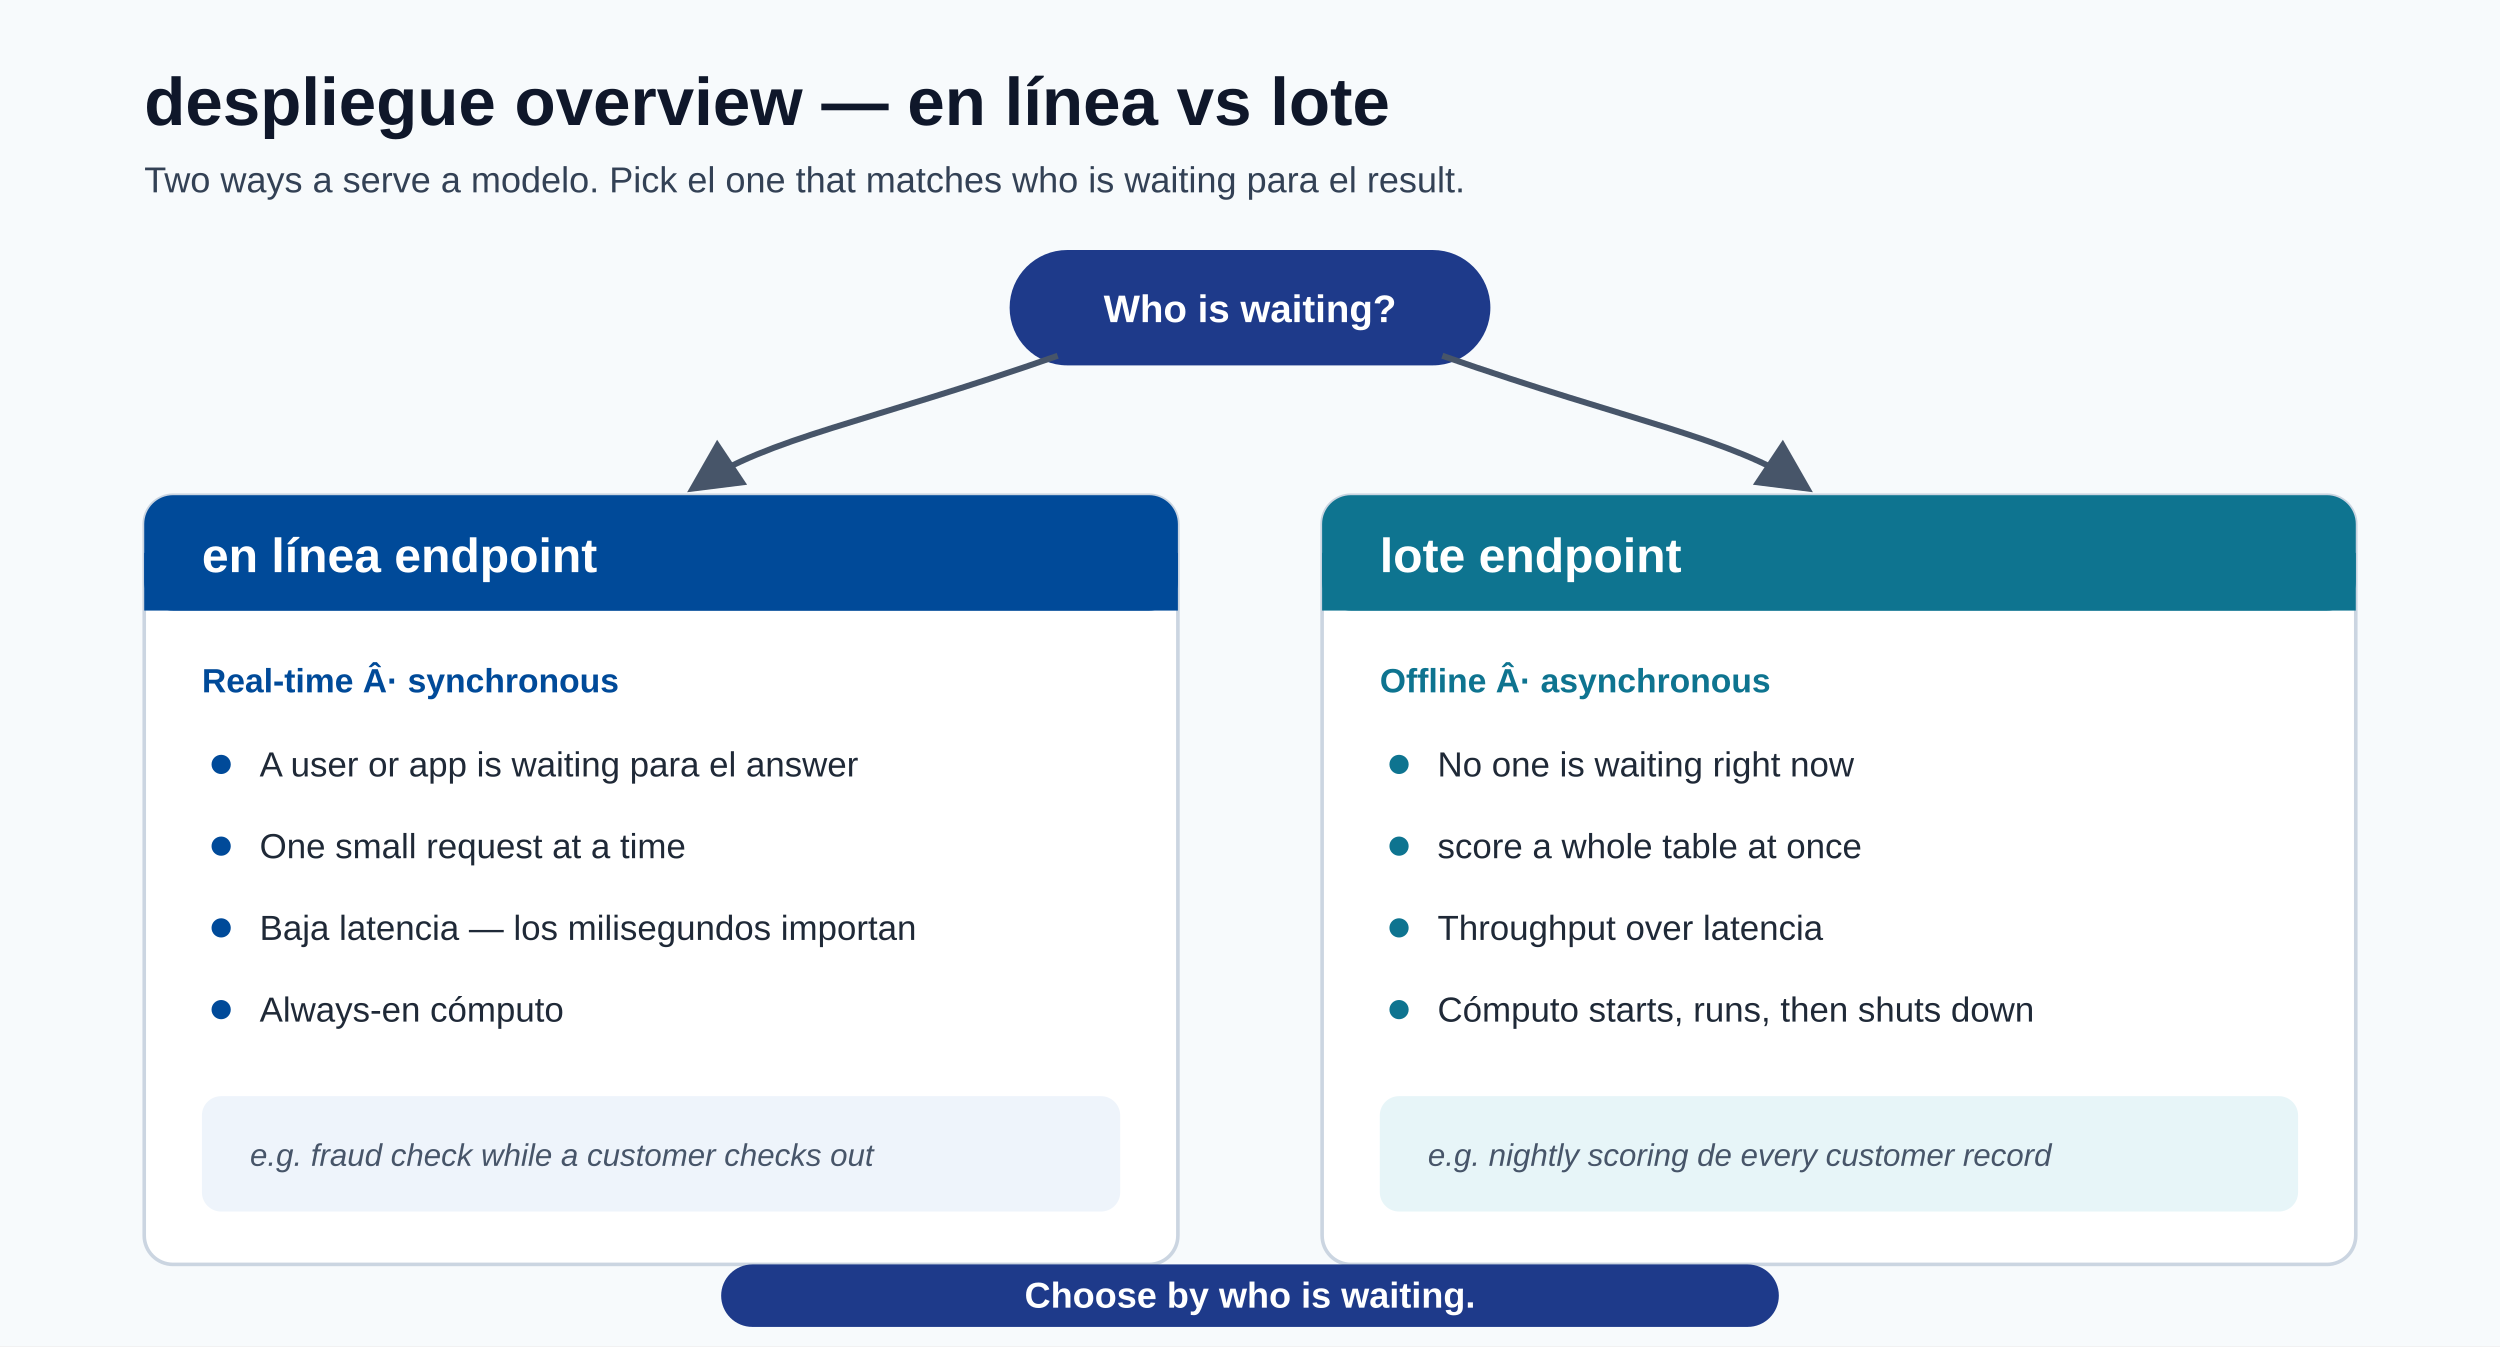
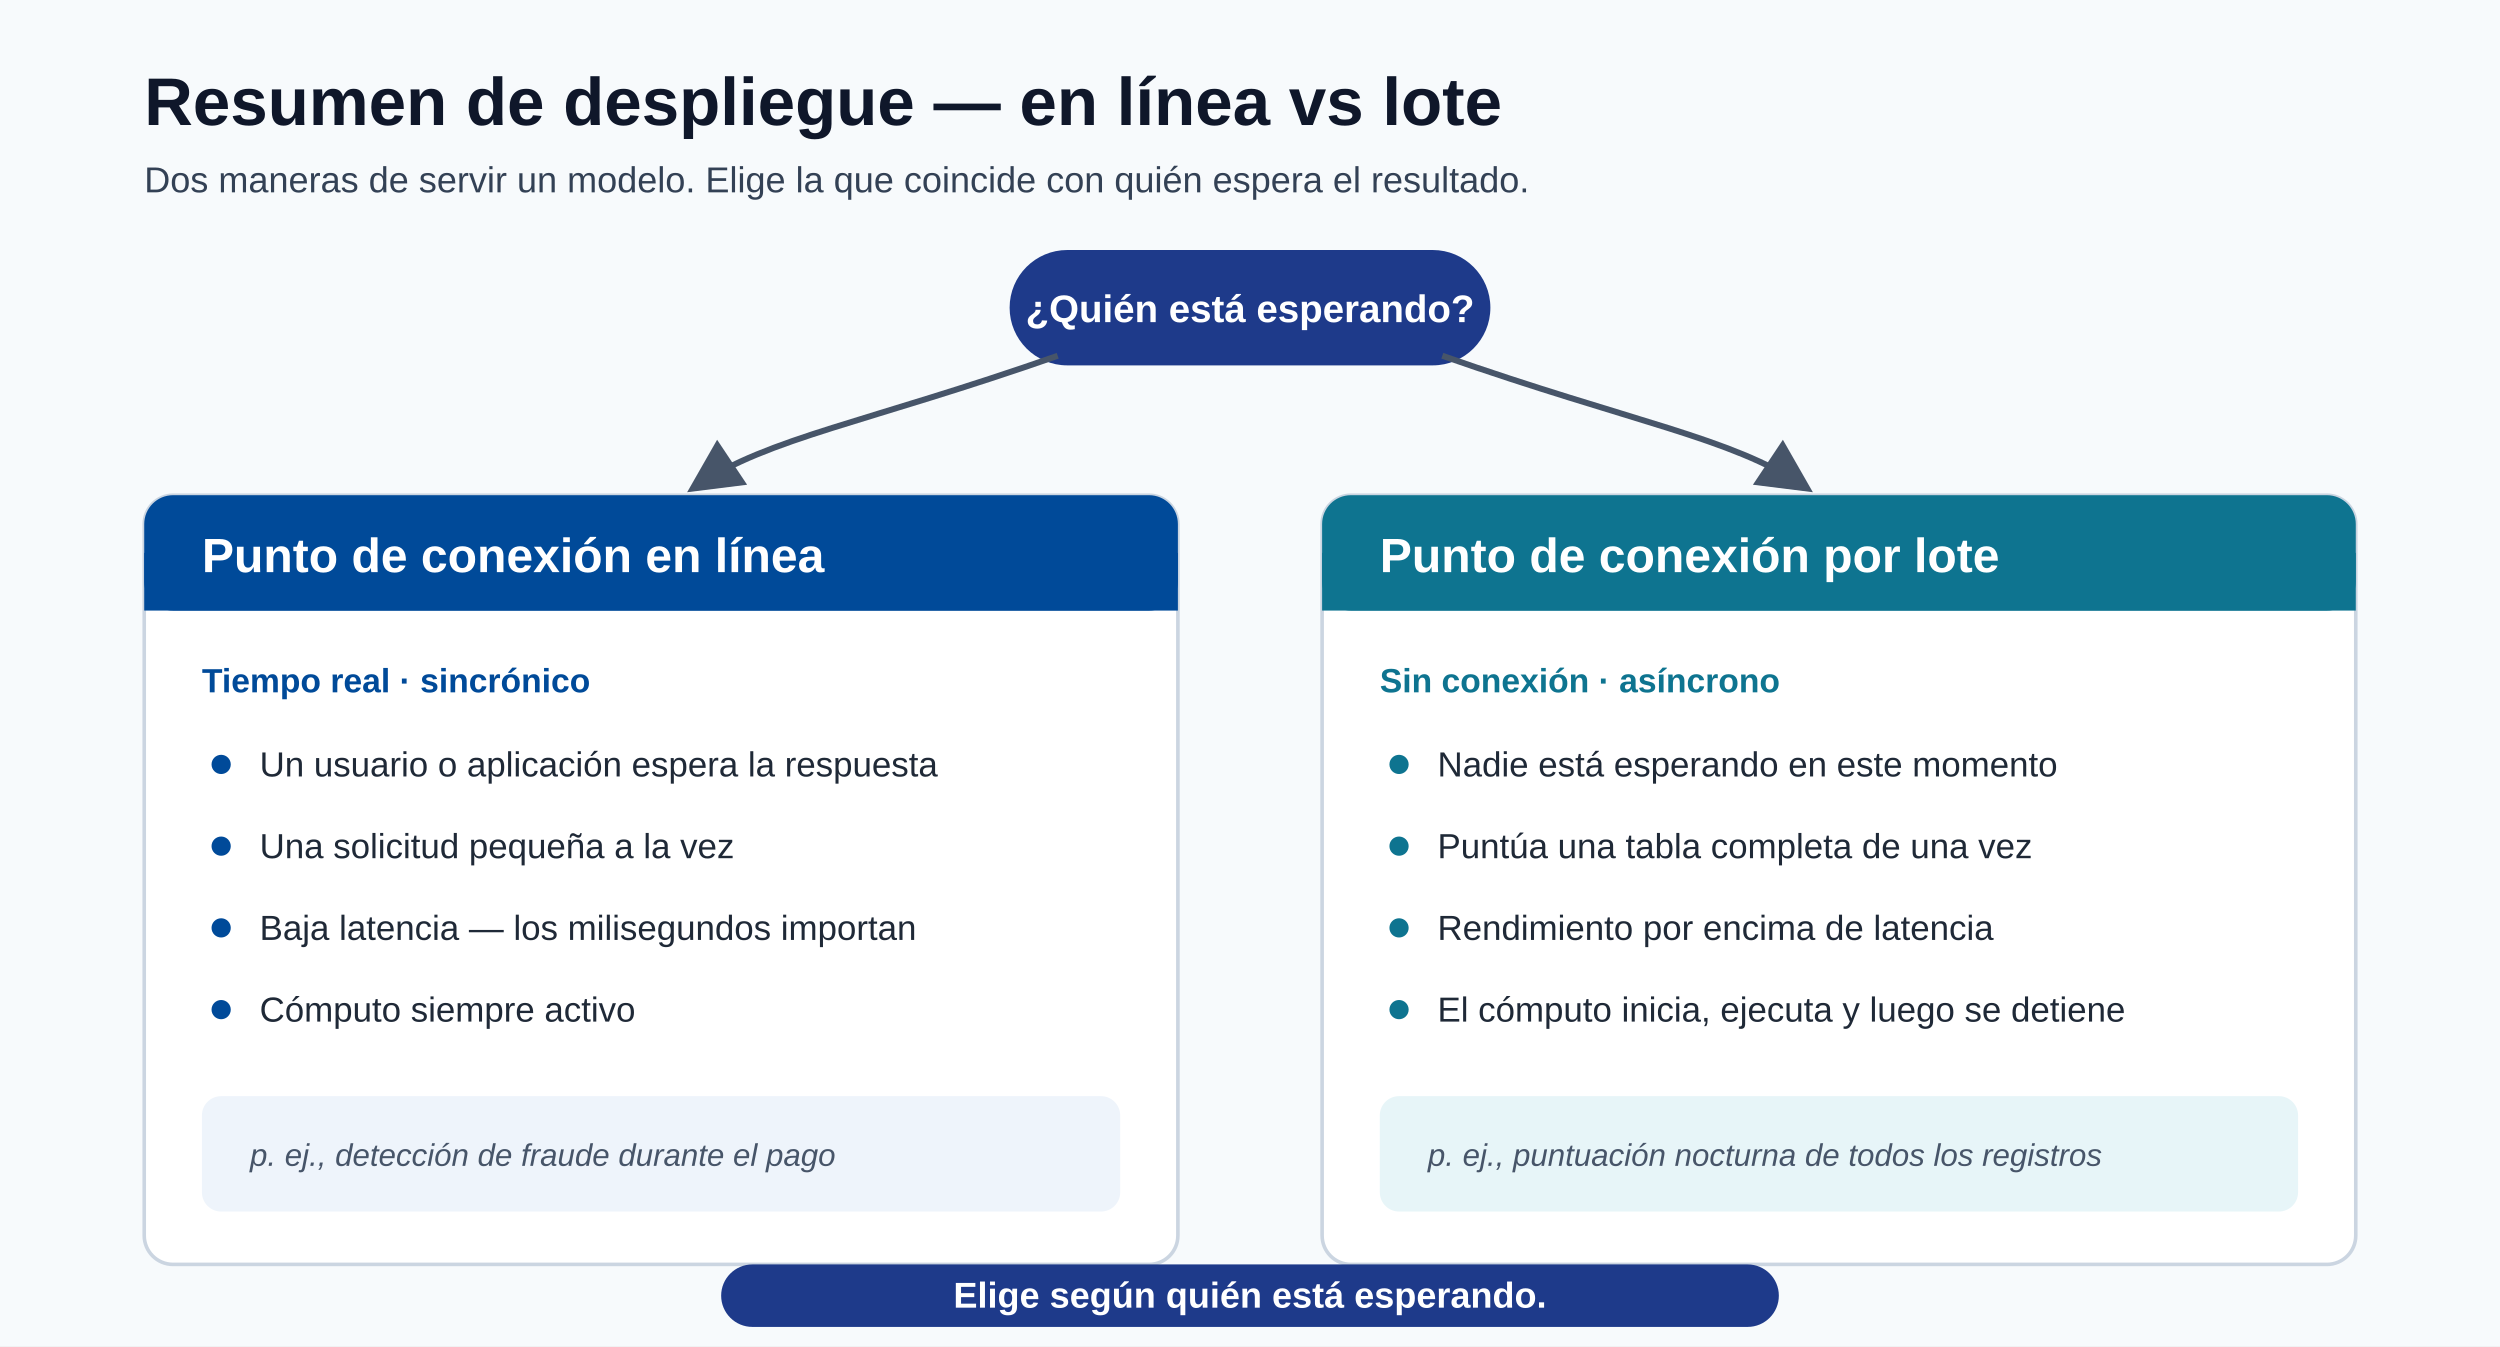
<svg xmlns="http://www.w3.org/2000/svg" width="1040" height="560" viewBox="0 0 1040 560" role="img" aria-labelledby="title desc">
  <defs>
    <style>
      .bg { fill: #f7fafc; }
      .title { fill: #0f172a; font-family: Segoe UI, Arial, sans-serif; font-size: 28px; font-weight: 700; }
      .subtitle { fill: #334155; font-family: Segoe UI, Arial, sans-serif; font-size: 15px; }
      .card { fill: #ffffff; stroke: #cbd5e1; stroke-width: 1.5; }
      .cardhead { font-family: Segoe UI, Arial, sans-serif; font-size: 20px; font-weight: 700; fill: #ffffff; }
      .sub2 { font-family: Segoe UI, Arial, sans-serif; font-size: 14px; font-weight: 700; }
      .pill { font-family: Segoe UI, Arial, sans-serif; font-size: 16px; font-weight: 700; fill: #ffffff; }
      .bullet { font-family: Segoe UI, Arial, sans-serif; font-size: 14.5px; fill: #1f2937; }
      .chip { font-family: Segoe UI, Arial, sans-serif; font-size: 13px; font-style: italic; fill: #475569; }
      .foot { font-family: Segoe UI, Arial, sans-serif; font-size: 15px; font-weight: 700; fill: #ffffff; }
      .arrow { stroke: #475569; stroke-width: 2.5; fill: none; }
    </style>
    <marker id="ah" markerWidth="9" markerHeight="9" refX="7" refY="4.5" orient="auto">
      <path d="M0,0 L9,4.5 L0,9 z" fill="#475569" />
    </marker>
  </defs>
  <rect class="bg" x="0" y="0" width="1040" height="560" />
-   <text class="title" x="60" y="52">despliegue overview — en línea vs lote</text>
-   <text class="subtitle" x="60" y="80">Two ways a serve a modelo. Pick el one that matches who is waiting para el result.</text>
+   <text class="title" x="60" y="52">Resumen de despliegue — en línea vs lote</text>
+   <text class="subtitle" x="60" y="80">Dos maneras de servir un modelo. Elige la que coincide con quién espera el resultado.</text>
  <rect x="420" y="104" width="200" height="48" rx="24" fill="#1e3a8a" />
-   <text class="pill" x="520" y="134" text-anchor="middle">Who is waiting?</text>
+   <text class="pill" x="520" y="134" text-anchor="middle">¿Quién está esperando?</text>
  <path class="arrow" d="M440,148 C360,176 320,182 290,202" marker-end="url(#ah)" />
  <path class="arrow" d="M600,148 C680,176 720,182 750,202" marker-end="url(#ah)" />
  <rect class="card" x="60" y="206" width="430" height="320" rx="12" />
  <rect x="60" y="206" width="430" height="48" rx="12" fill="#004a99" />
  <rect x="60" y="230" width="430" height="24" fill="#004a99" />
-   <text class="cardhead" x="84" y="238">en línea endpoint</text>
-   <text class="sub2" x="84" y="288" fill="#004a99">Real-time Â· synchronous</text>
+   <text class="cardhead" x="84" y="238">Punto de conexión en línea</text>
+   <text class="sub2" x="84" y="288" fill="#004a99">Tiempo real · sincrónico</text>
  <circle cx="92" cy="318" r="4" fill="#004a99" />
-   <text class="bullet" x="108" y="323">A user or app is waiting para el answer</text>
+   <text class="bullet" x="108" y="323">Un usuario o aplicación espera la respuesta</text>
  <circle cx="92" cy="352" r="4" fill="#004a99" />
-   <text class="bullet" x="108" y="357">One small request at a time</text>
+   <text class="bullet" x="108" y="357">Una solicitud pequeña a la vez</text>
  <circle cx="92" cy="386" r="4" fill="#004a99" />
  <text class="bullet" x="108" y="391">Baja latencia — los milisegundos importan</text>
  <circle cx="92" cy="420" r="4" fill="#004a99" />
-   <text class="bullet" x="108" y="425">Always-en cómputo</text>
+   <text class="bullet" x="108" y="425">Cómputo siempre activo</text>
  <rect x="84" y="456" width="382" height="48" rx="8" fill="#eef4fb" />
-   <text class="chip" x="104" y="485" fill="#004a99">e.g. fraud check while a customer checks out</text>
+   <text class="chip" x="104" y="485" fill="#004a99">p. ej., detección de fraude durante el pago</text>
  <rect class="card" x="550" y="206" width="430" height="320" rx="12" />
  <rect x="550" y="206" width="430" height="48" rx="12" fill="#0e7490" />
  <rect x="550" y="230" width="430" height="24" fill="#0e7490" />
-   <text class="cardhead" x="574" y="238">lote endpoint</text>
-   <text class="sub2" x="574" y="288" fill="#0e7490">Offline Â· asynchronous</text>
+   <text class="cardhead" x="574" y="238">Punto de conexión por lote</text>
+   <text class="sub2" x="574" y="288" fill="#0e7490">Sin conexión · asíncrono</text>
  <circle cx="582" cy="318" r="4" fill="#0e7490" />
-   <text class="bullet" x="598" y="323">No one is waiting right now</text>
+   <text class="bullet" x="598" y="323">Nadie está esperando en este momento</text>
  <circle cx="582" cy="352" r="4" fill="#0e7490" />
-   <text class="bullet" x="598" y="357">score a whole table at once</text>
+   <text class="bullet" x="598" y="357">Puntúa una tabla completa de una vez</text>
  <circle cx="582" cy="386" r="4" fill="#0e7490" />
-   <text class="bullet" x="598" y="391">Throughput over latencia</text>
+   <text class="bullet" x="598" y="391">Rendimiento por encima de latencia</text>
  <circle cx="582" cy="420" r="4" fill="#0e7490" />
-   <text class="bullet" x="598" y="425">Cómputo starts, runs, then shuts down</text>
+   <text class="bullet" x="598" y="425">El cómputo inicia, ejecuta y luego se detiene</text>
  <rect x="574" y="456" width="382" height="48" rx="8" fill="#e7f5f8" />
-   <text class="chip" x="594" y="485" fill="#0e7490">e.g. nightly scoring de every customer record</text>
+   <text class="chip" x="594" y="485" fill="#0e7490">p. ej., puntuación nocturna de todos los registros</text>
  <rect x="300" y="526" width="440" height="26" rx="13" fill="#1e3a8a" />
-   <text class="foot" x="520" y="544" text-anchor="middle">Choose by who is waiting.</text>
+   <text class="foot" x="520" y="544" text-anchor="middle">Elige según quién está esperando.</text>
</svg>
